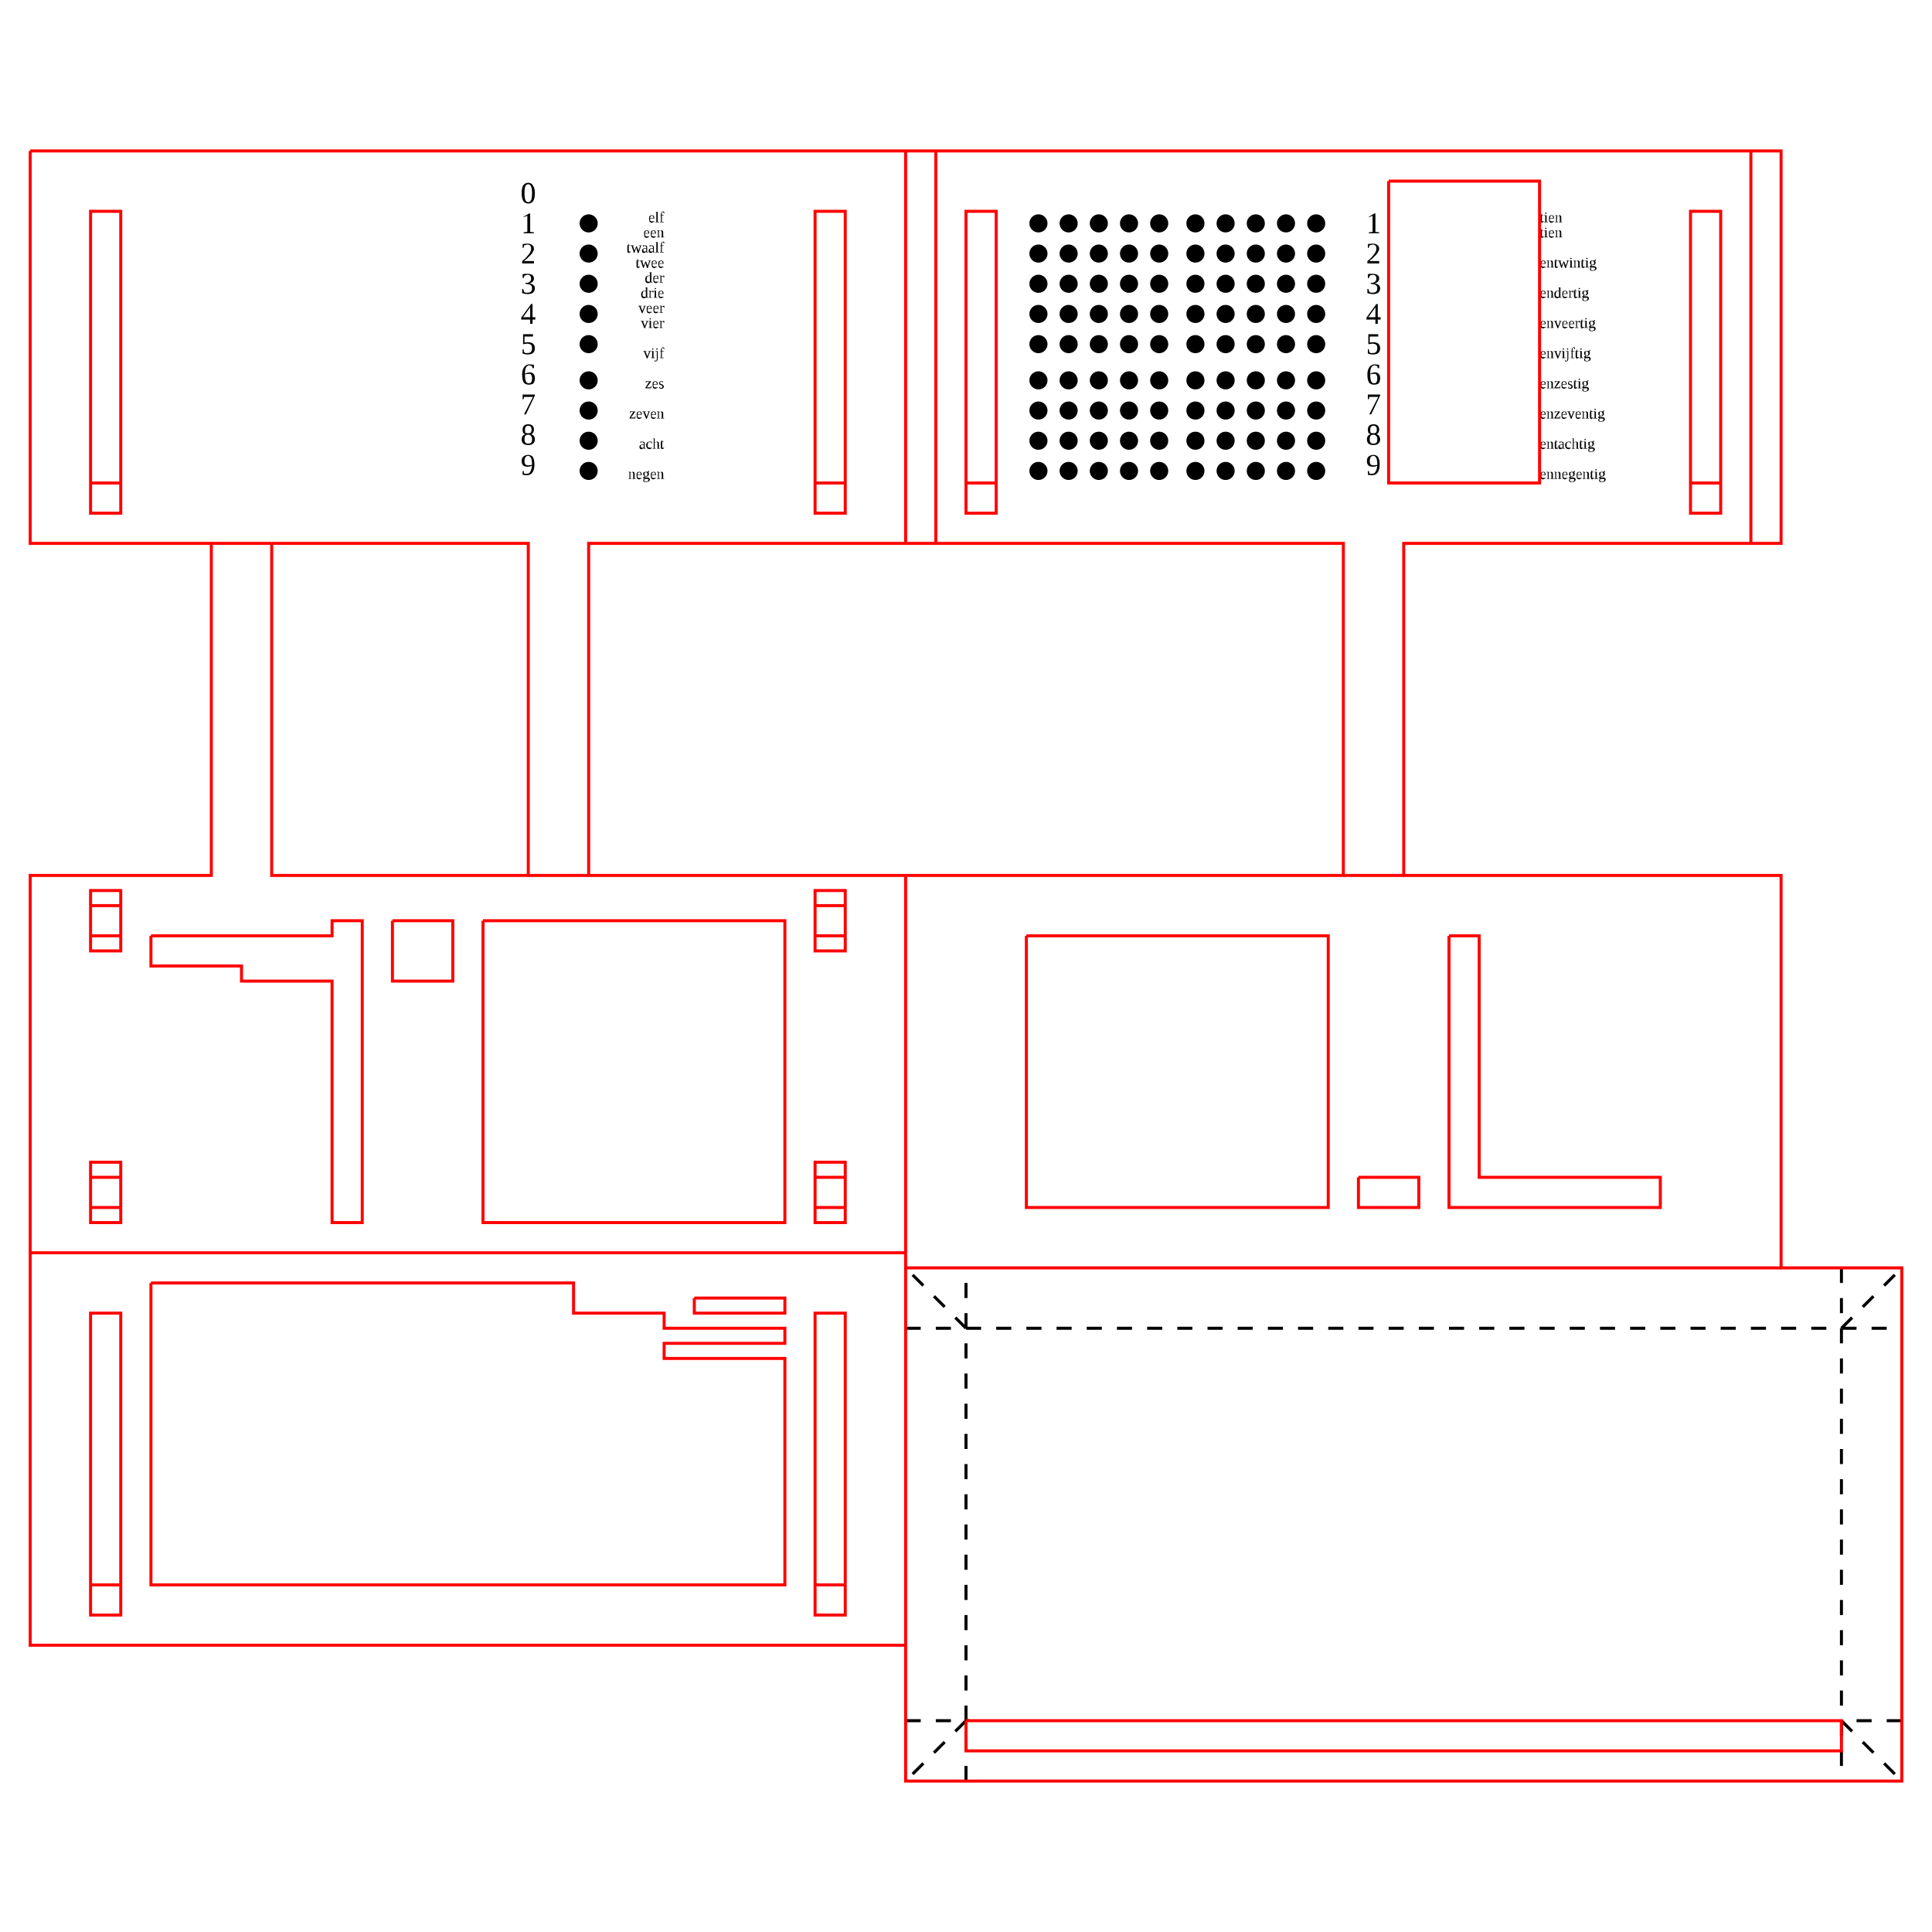
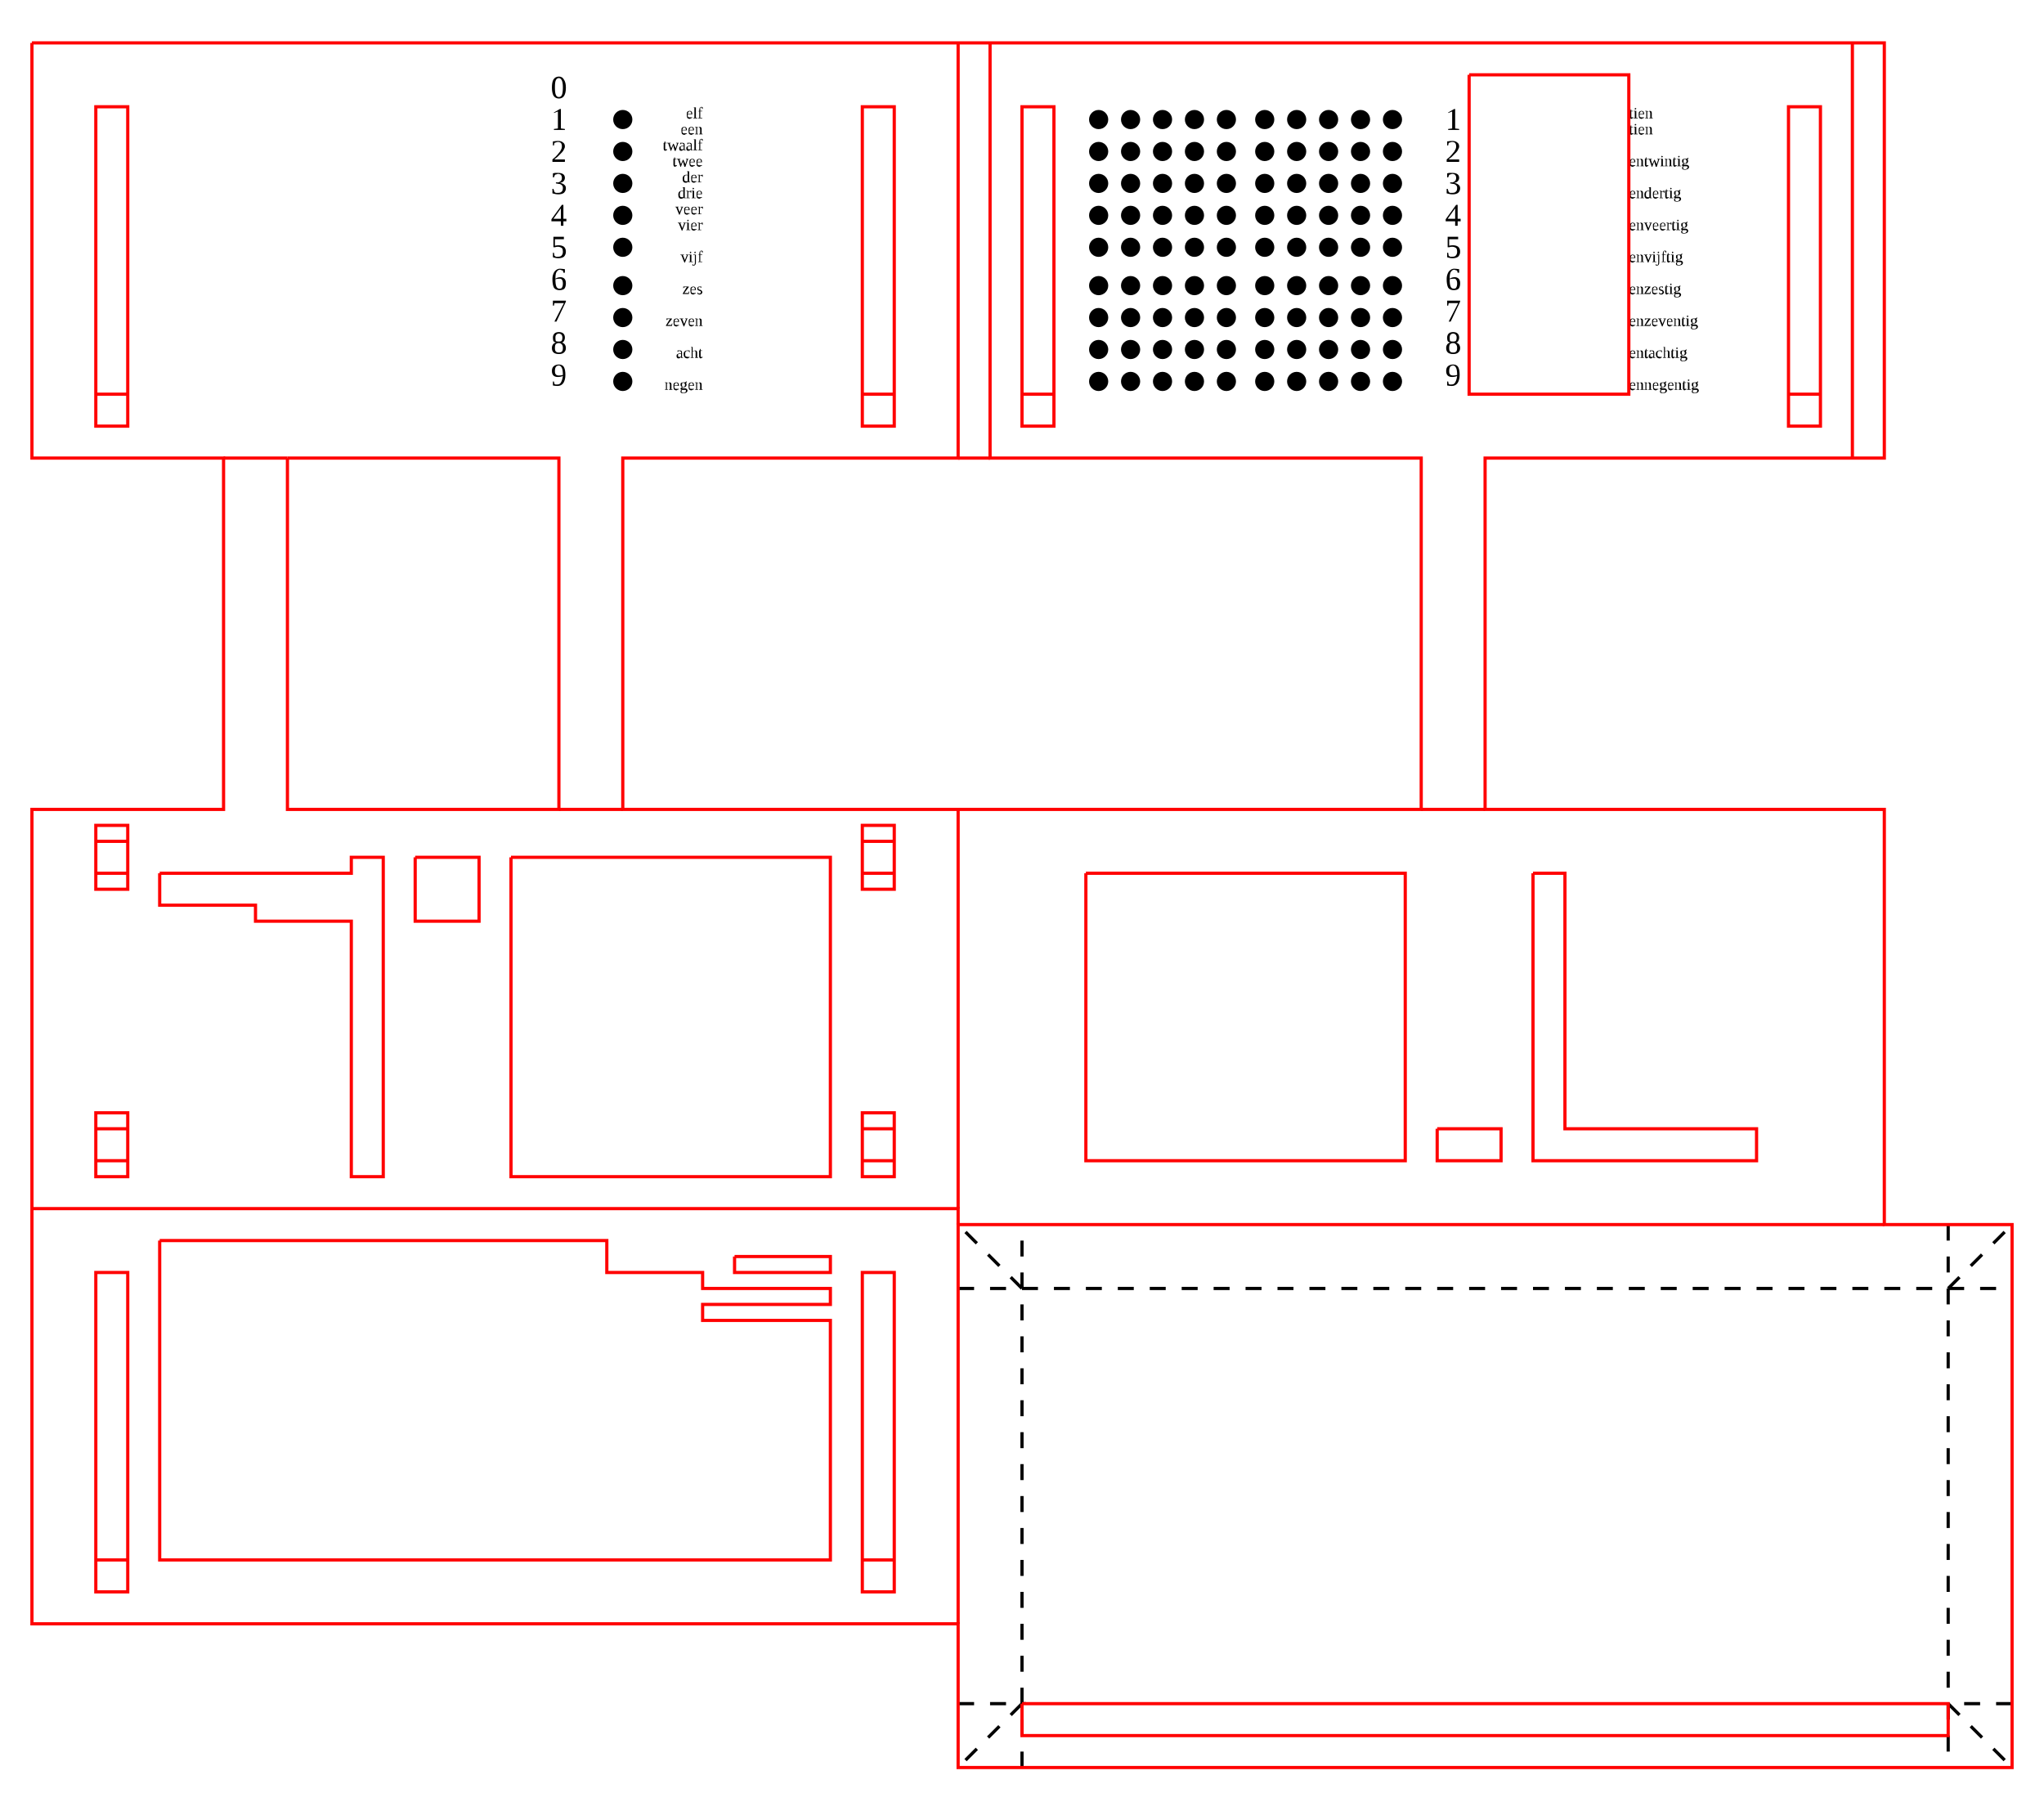
- <svg xmlns="http://www.w3.org/2000/svg" width="700" height="700" viewBox="-1 -1 64 56">
+ <svg xmlns="http://www.w3.org/2000/svg" width="700" height="620" viewBox="-1 -1 64 56">
  <g dominant-baseline="middle">
    <g font-size="1px" text-anchor="middle" transform="translate(15.5,1.5)">
      <g transform="translate(29,0)">
        <text y="1">1</text>
        <text y="2">2</text>
        <text y="3">3</text>
        <text y="4">4</text>
        <text y="5">5</text>
        <text y="6">6</text>
        <text y="7">7</text>
        <text y="8">8</text>
        <text y="9">9</text>
      </g>
      <g transform="translate(1,0)">
        <text y="0">0</text>
        <text y="1">1</text>
        <text y="2">2</text>
        <text y="3">3</text>
        <text y="4">4</text>
        <text y="5">5</text>
        <text y="6">6</text>
        <text y="7">7</text>
        <text y="8">8</text>
        <text y="9">9</text>
      </g>
    </g>
    <g transform="translate(21,0)" font-size="0.5px">
      <g text-anchor="end" transform="translate(0,1.25)">
        <text y="1">elf</text>
        <text y="2">twaalf</text>
        <text y="3">der</text>
        <text y="4">veer</text>
        <g transform="translate(0,0.5)">
          <text y="1">een</text>
          <text y="2">twee</text>
          <text y="3">drie</text>
          <text y="4">vier</text>
          <text y="5">vijf</text>
          <text y="6">zes</text>
          <text y="7">zeven</text>
          <text y="8">acht</text>
          <text y="9">negen</text>
        </g>
      </g>
      <g text-anchor="start" transform="translate(29,0)translate(0,1.75)">
        <text y="0.5">tien</text>
        <text y="1">    tien</text>
        <text y="2">entwintig</text>
        <text y="3">endertig</text>
        <text y="4">enveertig</text>
        <text y="5">envijftig</text>
        <text y="6">enzestig</text>
        <text y="7">enzeventig</text>
        <text y="8">entachtig</text>
        <text y="9">ennegentig</text>
      </g>
    </g>
  </g>
  <g transform="translate(18.5,1.5)">
    <g transform="translate(0,-0.1)">
      <circle r=".3" cy="1" />
      <circle r=".3" cy="2" />
      <circle r=".3" cy="3" />
      <circle r=".3" cy="4" />
      <circle r=".3" cy="5" />
    </g>
    <g transform="translate(0,0.1)">
      <circle r=".3" cy="6" />
      <circle r=".3" cy="7" />
      <circle r=".3" cy="8" />
      <circle r=".3" cy="9" />
    </g>
  </g>
  <g transform="translate(29,0)translate(3.5,1.5)">
    <g transform="translate(0,-0.1)">
      <g transform="translate(-0.1,0)">
        <circle r=".3" cx="1" cy="1" />
        <circle r=".3" cx="1" cy="2" />
        <circle r=".3" cx="1" cy="3" />
        <circle r=".3" cx="1" cy="4" />
        <circle r=".3" cx="1" cy="5" />
        <circle r=".3" cx="2" cy="1" />
        <circle r=".3" cx="2" cy="2" />
        <circle r=".3" cx="2" cy="3" />
        <circle r=".3" cx="2" cy="4" />
        <circle r=".3" cx="2" cy="5" />
        <circle r=".3" cx="3" cy="1" />
        <circle r=".3" cx="3" cy="2" />
        <circle r=".3" cx="3" cy="3" />
        <circle r=".3" cx="3" cy="4" />
        <circle r=".3" cx="3" cy="5" />
        <circle r=".3" cx="4" cy="1" />
        <circle r=".3" cx="4" cy="2" />
        <circle r=".3" cx="4" cy="3" />
        <circle r=".3" cx="4" cy="4" />
        <circle r=".3" cx="4" cy="5" />
        <circle r=".3" cx="5" cy="1" />
        <circle r=".3" cx="5" cy="2" />
        <circle r=".3" cx="5" cy="3" />
        <circle r=".3" cx="5" cy="4" />
        <circle r=".3" cx="5" cy="5" />
      </g>
      <g transform="translate(0.1,0)">
        <circle r=".3" cx="6" cy="1" />
        <circle r=".3" cx="6" cy="2" />
        <circle r=".3" cx="6" cy="3" />
        <circle r=".3" cx="6" cy="4" />
        <circle r=".3" cx="6" cy="5" />
        <circle r=".3" cx="7" cy="1" />
        <circle r=".3" cx="7" cy="2" />
        <circle r=".3" cx="7" cy="3" />
        <circle r=".3" cx="7" cy="4" />
        <circle r=".3" cx="7" cy="5" />
        <circle r=".3" cx="8" cy="1" />
        <circle r=".3" cx="8" cy="2" />
        <circle r=".3" cx="8" cy="3" />
        <circle r=".3" cx="8" cy="4" />
        <circle r=".3" cx="8" cy="5" />
        <circle r=".3" cx="9" cy="1" />
        <circle r=".3" cx="9" cy="2" />
        <circle r=".3" cx="9" cy="3" />
        <circle r=".3" cx="9" cy="4" />
        <circle r=".3" cx="9" cy="5" />
        <circle r=".3" cx="10" cy="1" />
        <circle r=".3" cx="10" cy="2" />
        <circle r=".3" cx="10" cy="3" />
        <circle r=".3" cx="10" cy="4" />
        <circle r=".3" cx="10" cy="5" />
      </g>
    </g>
    <g transform="translate(0,0.1)">
      <g transform="translate(-0.1,0)">
        <circle r=".3" cx="1" cy="6" />
        <circle r=".3" cx="1" cy="7" />
        <circle r=".3" cx="1" cy="8" />
        <circle r=".3" cx="1" cy="9" />
        <circle r=".3" cx="2" cy="6" />
        <circle r=".3" cx="2" cy="7" />
        <circle r=".3" cx="2" cy="8" />
        <circle r=".3" cx="2" cy="9" />
        <circle r=".3" cx="3" cy="6" />
        <circle r=".3" cx="3" cy="7" />
        <circle r=".3" cx="3" cy="8" />
        <circle r=".3" cx="3" cy="9" />
        <circle r=".3" cx="4" cy="6" />
        <circle r=".3" cx="4" cy="7" />
        <circle r=".3" cx="4" cy="8" />
        <circle r=".3" cx="4" cy="9" />
        <circle r=".3" cx="5" cy="6" />
        <circle r=".3" cx="5" cy="7" />
        <circle r=".3" cx="5" cy="8" />
        <circle r=".3" cx="5" cy="9" />
      </g>
      <g transform="translate(0.1,0)">
        <circle r=".3" cx="6" cy="6" />
        <circle r=".3" cx="6" cy="7" />
        <circle r=".3" cx="6" cy="8" />
        <circle r=".3" cx="6" cy="9" />
        <circle r=".3" cx="7" cy="6" />
        <circle r=".3" cx="7" cy="7" />
        <circle r=".3" cx="7" cy="8" />
        <circle r=".3" cx="7" cy="9" />
        <circle r=".3" cx="8" cy="6" />
        <circle r=".3" cx="8" cy="7" />
        <circle r=".3" cx="8" cy="8" />
        <circle r=".3" cx="8" cy="9" />
        <circle r=".3" cx="9" cy="6" />
        <circle r=".3" cx="9" cy="7" />
        <circle r=".3" cx="9" cy="8" />
        <circle r=".3" cx="9" cy="9" />
        <circle r=".3" cx="10" cy="6" />
        <circle r=".3" cx="10" cy="7" />
        <circle r=".3" cx="10" cy="8" />
        <circle r=".3" cx="10" cy="9" />
      </g>
    </g>
  </g>
  <g transform="translate(29,37)" stroke-width="0.1" stroke-dasharray=".5,.5" stroke="black" fill="none">
    <path d="m0,15 h2 l-2,2 m2,0 v-17 m0,2 l-2,-2 m0,2 h33 m-2,0 l2,-2 m-2,0 v17 m0,-2 l2,2 m0,-2 h-2" />
  </g>
  <g fill="none" stroke-width="0.1" stroke="red">
    <g>
      <path d="m 2,11 h1 v1 h-1 v-10 h1 v9" />
      <path d="m26,11 h1 v1 h-1 v-10 h1 v9" />
    </g>
    <g transform="translate(29,0)">
      <path d="m 2,11 h1 v1  h-1 v-10 h1 v9" />
      <path d="m26,11 h1 v1  h-1 v-10 h1 v9" />
      <path d="m16, 1 h5 v10 h-5 v-10" />
    </g>
    <g transform="translate(0,13)">
      <path d="m 3,12   h-1 m0,1 h1 v0.5 h-1 v-2 h1 v1.5" />
      <path d="m 3,21   h-1 m0,1 h1 v0.5 h-1 v-2 h1 v1.5" />
      <path d="m27,12   h-1 m0,1 h1 v0.5 h-1 v-2 h1 v1.5" />
      <path d="m27,21   h-1 m0,1 h1 v0.5 h-1 v-2 h1 v1.5" />
      <path d="m12,12.5 h2 v2 h-2 v-2" />
      <path d="m15,12.5 h10 v10 h-10 v-10" />
      <path d="m 4,13   h6 v-0.5 h1 v10 h-1 v-8 h-3 v-0.5 h-3 v-1" />
    </g>
    <g transform="translate(29,24)">
      <path d="m15,10 h 2 v1 h -2 v-1" />
      <path d="m18, 2 h 1 v8 h  6 v 1 h-7 v-9" />
      <path d="m 4, 2 h10 v9 h-10 v-9" />
    </g>
    <g transform="translate(0,36.5)">
      <path d="m 2,11   h 1 v1   h-1 v-10 h1 v9" />
      <path d="m26,11   h 1 v1   h-1 v-10 h1 v9" />
      <path d="m22, 1.5 h 3 v0.5 h-3 v-0.5" />
      <path d="m 4, 1   h14 v1   h 3 v 0.5 h4 v0.5 h-4 v0.5 h4 v7.5 h-21 v-10" />
    </g>
    <g transform="translate(29,37)">
      <path d="m2,15 h29 v1 h-29 v-1" />
    </g>
    <g>
      <path d="m16.5,24 h2" />
      <path d="m29 , 13 h1" />
      <path d="m 6 , 13 h2" />
      <path d="m43.5,24 h2" />
      <path d="m57,0 v13" />
      <path d="m8,13 h8.5 v11 h-8.5 v-11" />
      <path d="m30,0 v13 h13.5 v11 h-25 v-11 h10.5 v-13" />
      <path d="m0,0 h58 v13 h-12.5 v11 h12.5 v13 h4 v17 h-33 v-4.5 h-29 v-25.5 h6 v-11 h-6 v-13" />
      <path d="m29,49.5 v-12.5 h29" />
      <path d="m29,37 v-0.5 h-29" />
      <path d="m29,36.5 v-12.5" />
    </g>
  </g>
</svg>
